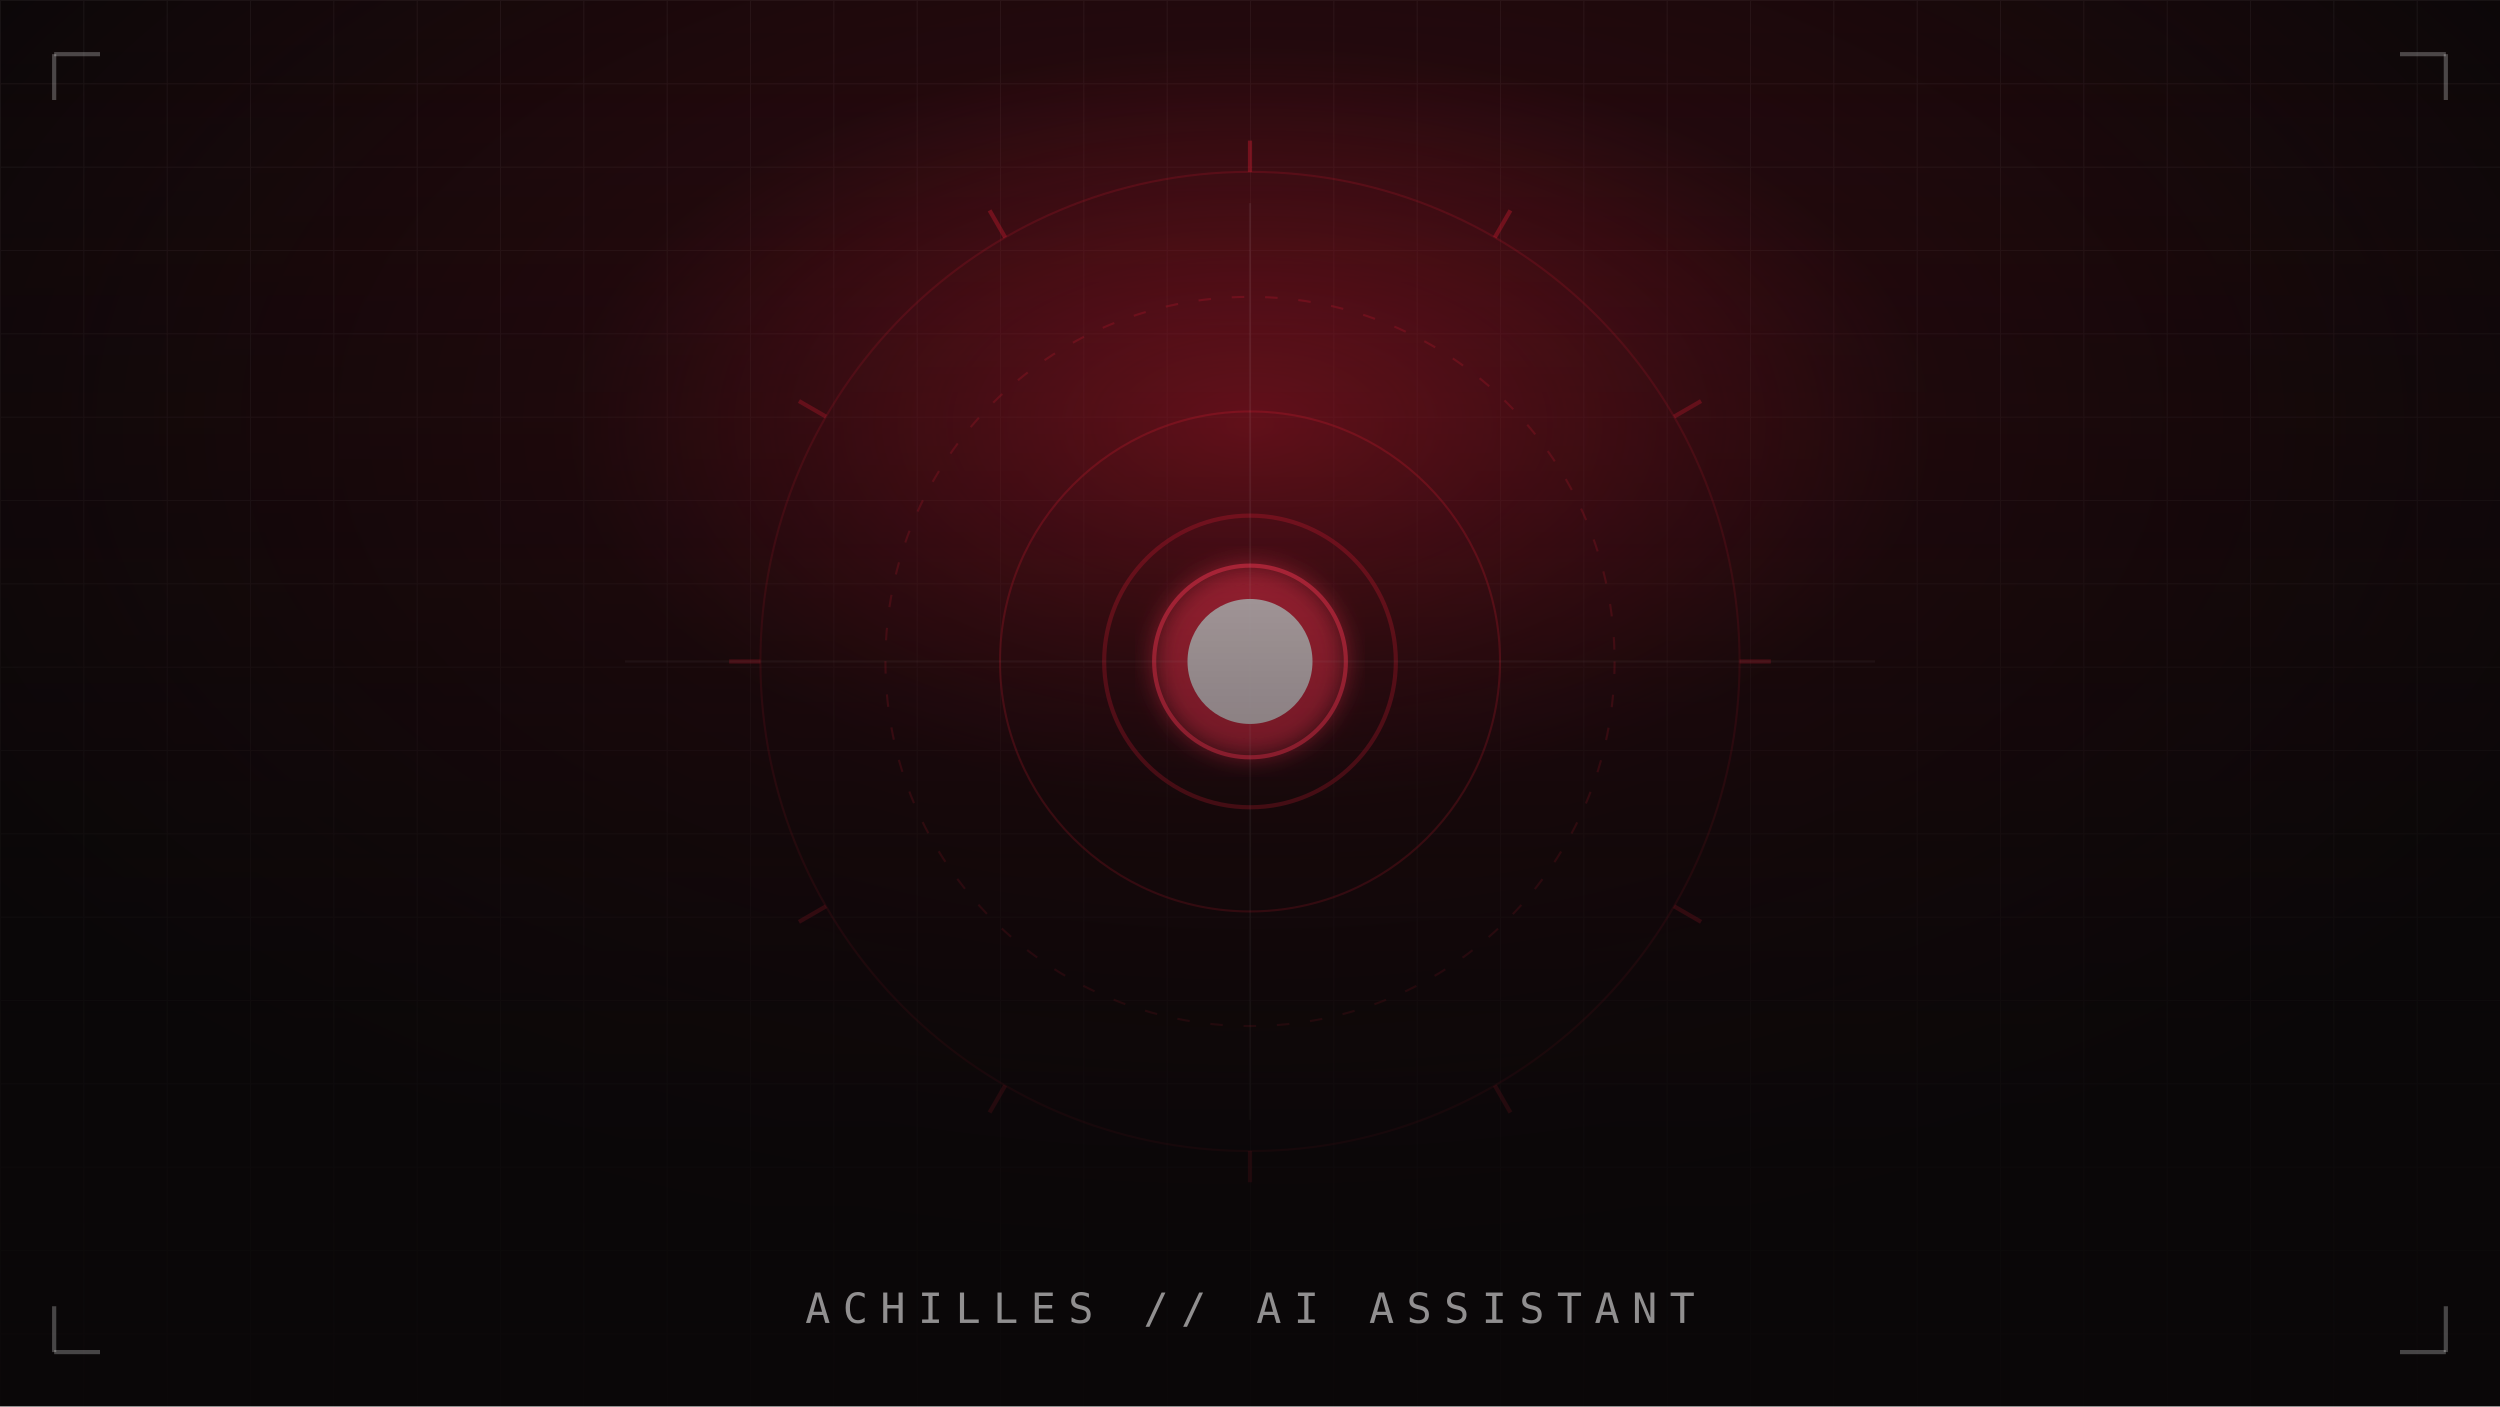
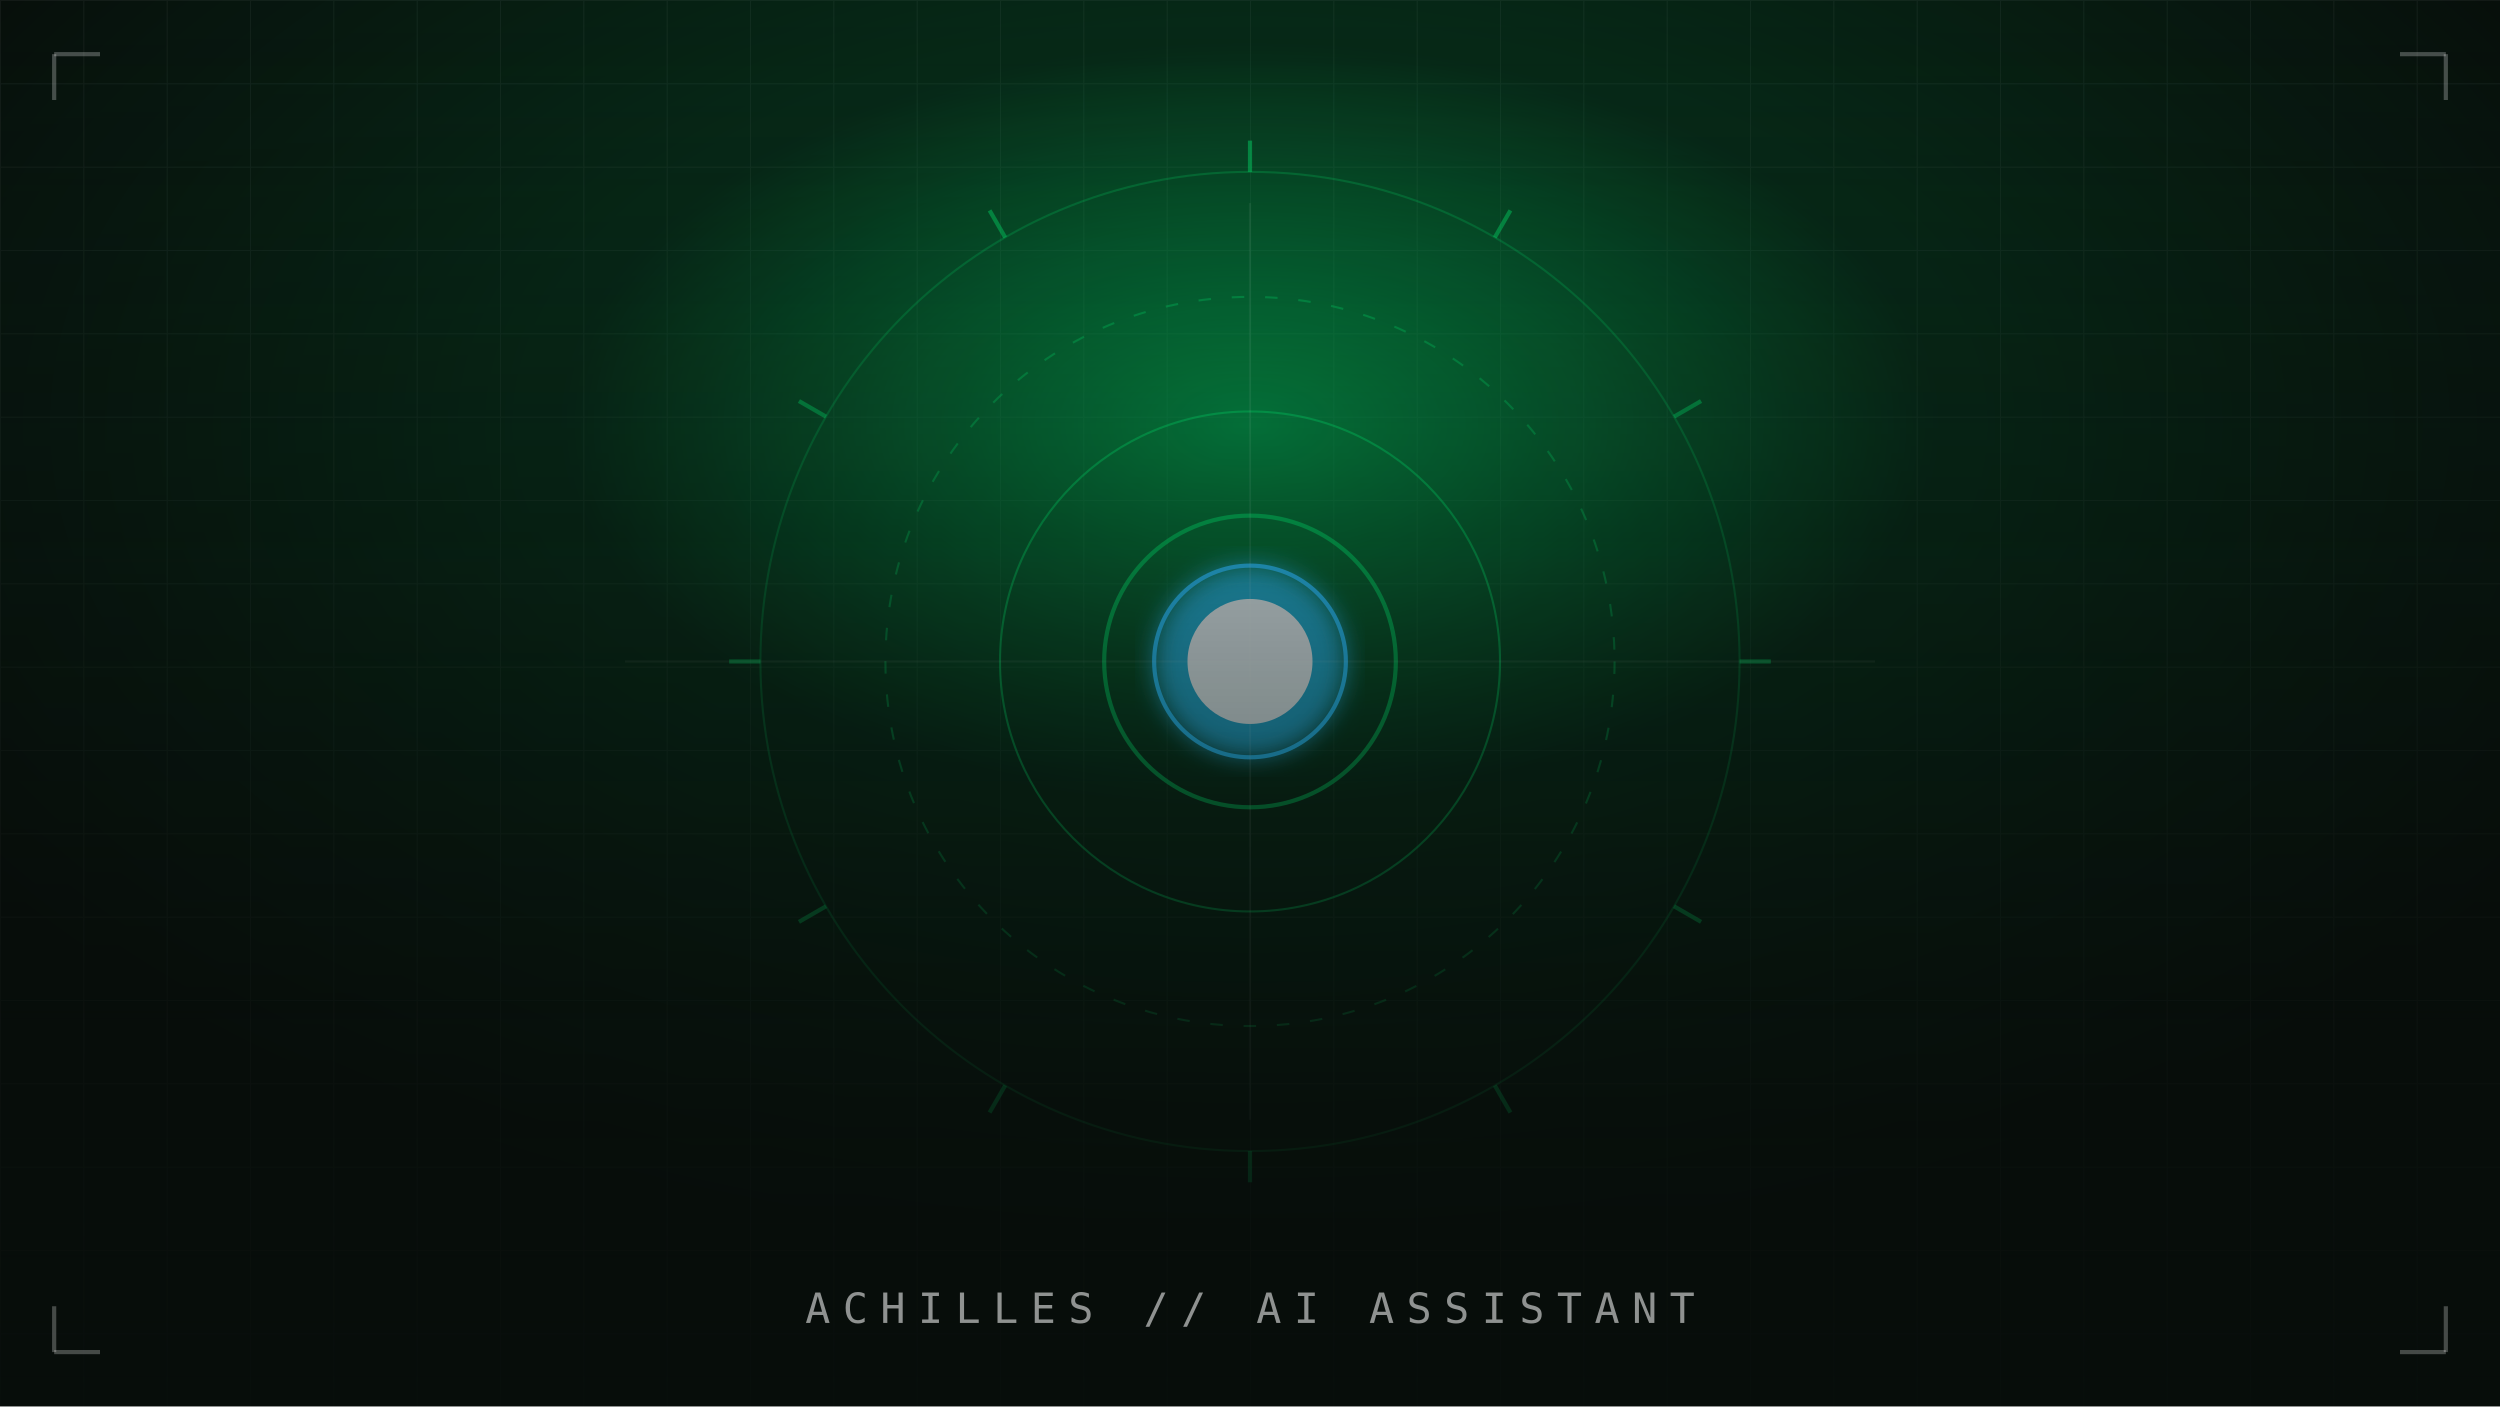
<svg xmlns="http://www.w3.org/2000/svg" viewBox="0 0 1200 675" width="1200" height="675" role="img">
  <defs>
    <radialGradient id="glow-a" cx="50%" cy="30%" r="60%">
-       <stop offset="0%" stop-color="#e11d34" stop-opacity="0.55" />
-       <stop offset="45%" stop-color="#e11d34" stop-opacity="0.12" />
-       <stop offset="100%" stop-color="#e11d34" stop-opacity="0" />
+       <stop offset="0%" stop-color="#00ff7a" stop-opacity="0.55" />
+       <stop offset="45%" stop-color="#00ff7a" stop-opacity="0.12" />
+       <stop offset="100%" stop-color="#00ff7a" stop-opacity="0" />
    </radialGradient>
    <linearGradient id="fade-a" x1="0" y1="0" x2="0" y2="1">
-       <stop offset="0%" stop-color="#0a0708" stop-opacity="0" />
-       <stop offset="100%" stop-color="#0a0708" stop-opacity="0.9" />
+       <stop offset="0%" stop-color="#070d0a" stop-opacity="0" />
+       <stop offset="100%" stop-color="#070d0a" stop-opacity="0.9" />
    </linearGradient>
    <pattern id="grid-a" width="40" height="40" patternUnits="userSpaceOnUse">
      <path d="M40 0H0V40" fill="none" stroke="#ffffff" stroke-opacity="0.05" stroke-width="1" />
    </pattern>
    <filter id="blur-a">
      <feGaussianBlur stdDeviation="6" />
    </filter>
  </defs>
-   <rect width="1200" height="675" fill="#0a0708" />
+   <rect width="1200" height="675" fill="#070d0a" />
  <rect width="1200" height="675" fill="url(#grid-a)" />
  <rect width="1200" height="675" fill="url(#glow-a)" />
-   <circle cx="600" cy="317.5" r="46" fill="#ff3350" filter="url(#blur-a)" opacity="0.8" />
+   <circle cx="600" cy="317.5" r="46" fill="#29c6ff" filter="url(#blur-a)" opacity="0.8" />
  <circle cx="600" cy="317.5" r="30" fill="#fff" opacity="0.9" />
-   <circle cx="600" cy="317.5" r="46" fill="none" stroke="#ff3350" stroke-width="2" />
-   <circle cx="600" cy="317.5" r="70" fill="none" stroke="#e11d34" stroke-opacity="0.5" stroke-width="2" />
-   <circle cx="600" cy="317.5" r="120" fill="none" stroke="#e11d34" stroke-opacity="0.4" stroke-width="1" />
-   <circle cx="600" cy="317.5" r="175" fill="none" stroke="#e11d34" stroke-opacity="0.3" stroke-width="1" stroke-dasharray="6 10" />
-   <circle cx="600" cy="317.5" r="235" fill="none" stroke="#e11d34" stroke-opacity="0.2" stroke-width="1" />
-   <line x1="835" y1="317.5" x2="850" y2="317.5" stroke="#e11d34" stroke-opacity="0.4" stroke-width="2" />
-   <line x1="803.516" y1="435" x2="816.506" y2="442.5" stroke="#e11d34" stroke-opacity="0.4" stroke-width="2" />
-   <line x1="717.5" y1="521.016" x2="725" y2="534.006" stroke="#e11d34" stroke-opacity="0.4" stroke-width="2" />
-   <line x1="600" y1="552.5" x2="600" y2="567.5" stroke="#e11d34" stroke-opacity="0.4" stroke-width="2" />
-   <line x1="482.5" y1="521.016" x2="475" y2="534.006" stroke="#e11d34" stroke-opacity="0.4" stroke-width="2" />
-   <line x1="396.484" y1="435" x2="383.494" y2="442.5" stroke="#e11d34" stroke-opacity="0.4" stroke-width="2" />
-   <line x1="365" y1="317.5" x2="350" y2="317.5" stroke="#e11d34" stroke-opacity="0.4" stroke-width="2" />
-   <line x1="396.484" y1="200" x2="383.494" y2="192.5" stroke="#e11d34" stroke-opacity="0.4" stroke-width="2" />
-   <line x1="482.5" y1="113.984" x2="475" y2="100.994" stroke="#e11d34" stroke-opacity="0.4" stroke-width="2" />
-   <line x1="600" y1="82.5" x2="600" y2="67.5" stroke="#e11d34" stroke-opacity="0.4" stroke-width="2" />
-   <line x1="717.5" y1="113.984" x2="725" y2="100.994" stroke="#e11d34" stroke-opacity="0.4" stroke-width="2" />
-   <line x1="803.516" y1="200" x2="816.506" y2="192.5" stroke="#e11d34" stroke-opacity="0.4" stroke-width="2" />
+   <circle cx="600" cy="317.5" r="46" fill="none" stroke="#29c6ff" stroke-width="2" />
+   <circle cx="600" cy="317.5" r="70" fill="none" stroke="#00ff7a" stroke-opacity="0.5" stroke-width="2" />
+   <circle cx="600" cy="317.5" r="120" fill="none" stroke="#00ff7a" stroke-opacity="0.4" stroke-width="1" />
+   <circle cx="600" cy="317.5" r="175" fill="none" stroke="#00ff7a" stroke-opacity="0.3" stroke-width="1" stroke-dasharray="6 10" />
+   <circle cx="600" cy="317.5" r="235" fill="none" stroke="#00ff7a" stroke-opacity="0.2" stroke-width="1" />
+   <line x1="835" y1="317.5" x2="850" y2="317.5" stroke="#00ff7a" stroke-opacity="0.4" stroke-width="2" />
+   <line x1="803.516" y1="435" x2="816.506" y2="442.5" stroke="#00ff7a" stroke-opacity="0.4" stroke-width="2" />
+   <line x1="717.5" y1="521.016" x2="725" y2="534.006" stroke="#00ff7a" stroke-opacity="0.4" stroke-width="2" />
+   <line x1="600" y1="552.5" x2="600" y2="567.5" stroke="#00ff7a" stroke-opacity="0.4" stroke-width="2" />
+   <line x1="482.5" y1="521.016" x2="475" y2="534.006" stroke="#00ff7a" stroke-opacity="0.4" stroke-width="2" />
+   <line x1="396.484" y1="435" x2="383.494" y2="442.5" stroke="#00ff7a" stroke-opacity="0.4" stroke-width="2" />
+   <line x1="365" y1="317.5" x2="350" y2="317.5" stroke="#00ff7a" stroke-opacity="0.4" stroke-width="2" />
+   <line x1="396.484" y1="200" x2="383.494" y2="192.5" stroke="#00ff7a" stroke-opacity="0.4" stroke-width="2" />
+   <line x1="482.5" y1="113.984" x2="475" y2="100.994" stroke="#00ff7a" stroke-opacity="0.4" stroke-width="2" />
+   <line x1="600" y1="82.5" x2="600" y2="67.5" stroke="#00ff7a" stroke-opacity="0.4" stroke-width="2" />
+   <line x1="717.5" y1="113.984" x2="725" y2="100.994" stroke="#00ff7a" stroke-opacity="0.4" stroke-width="2" />
+   <line x1="803.516" y1="200" x2="816.506" y2="192.5" stroke="#00ff7a" stroke-opacity="0.4" stroke-width="2" />
  <line x1="300" y1="317.5" x2="900" y2="317.5" stroke="#fff" stroke-opacity="0.07" />
  <line x1="600" y1="97.5" x2="600" y2="537.5" stroke="#fff" stroke-opacity="0.07" />
  <rect width="1200" height="675" fill="url(#fade-a)" />
  <line x1="26" y1="26" x2="48" y2="26" stroke="#ffffff" stroke-opacity="0.25" stroke-width="2" />
  <line x1="26" y1="26" x2="26" y2="48" stroke="#ffffff" stroke-opacity="0.25" stroke-width="2" />
  <line x1="1174" y1="26" x2="1152" y2="26" stroke="#ffffff" stroke-opacity="0.25" stroke-width="2" />
  <line x1="1174" y1="26" x2="1174" y2="48" stroke="#ffffff" stroke-opacity="0.25" stroke-width="2" />
  <line x1="26" y1="649" x2="48" y2="649" stroke="#ffffff" stroke-opacity="0.25" stroke-width="2" />
  <line x1="26" y1="649" x2="26" y2="627" stroke="#ffffff" stroke-opacity="0.25" stroke-width="2" />
  <line x1="1174" y1="649" x2="1152" y2="649" stroke="#ffffff" stroke-opacity="0.25" stroke-width="2" />
  <line x1="1174" y1="649" x2="1174" y2="627" stroke="#ffffff" stroke-opacity="0.25" stroke-width="2" />
  <text x="600" y="635" text-anchor="middle" font-family="ui-monospace, monospace" font-size="20" letter-spacing="6" fill="#ffffff" fill-opacity="0.55">ACHILLES // AI ASSISTANT</text>
</svg>
